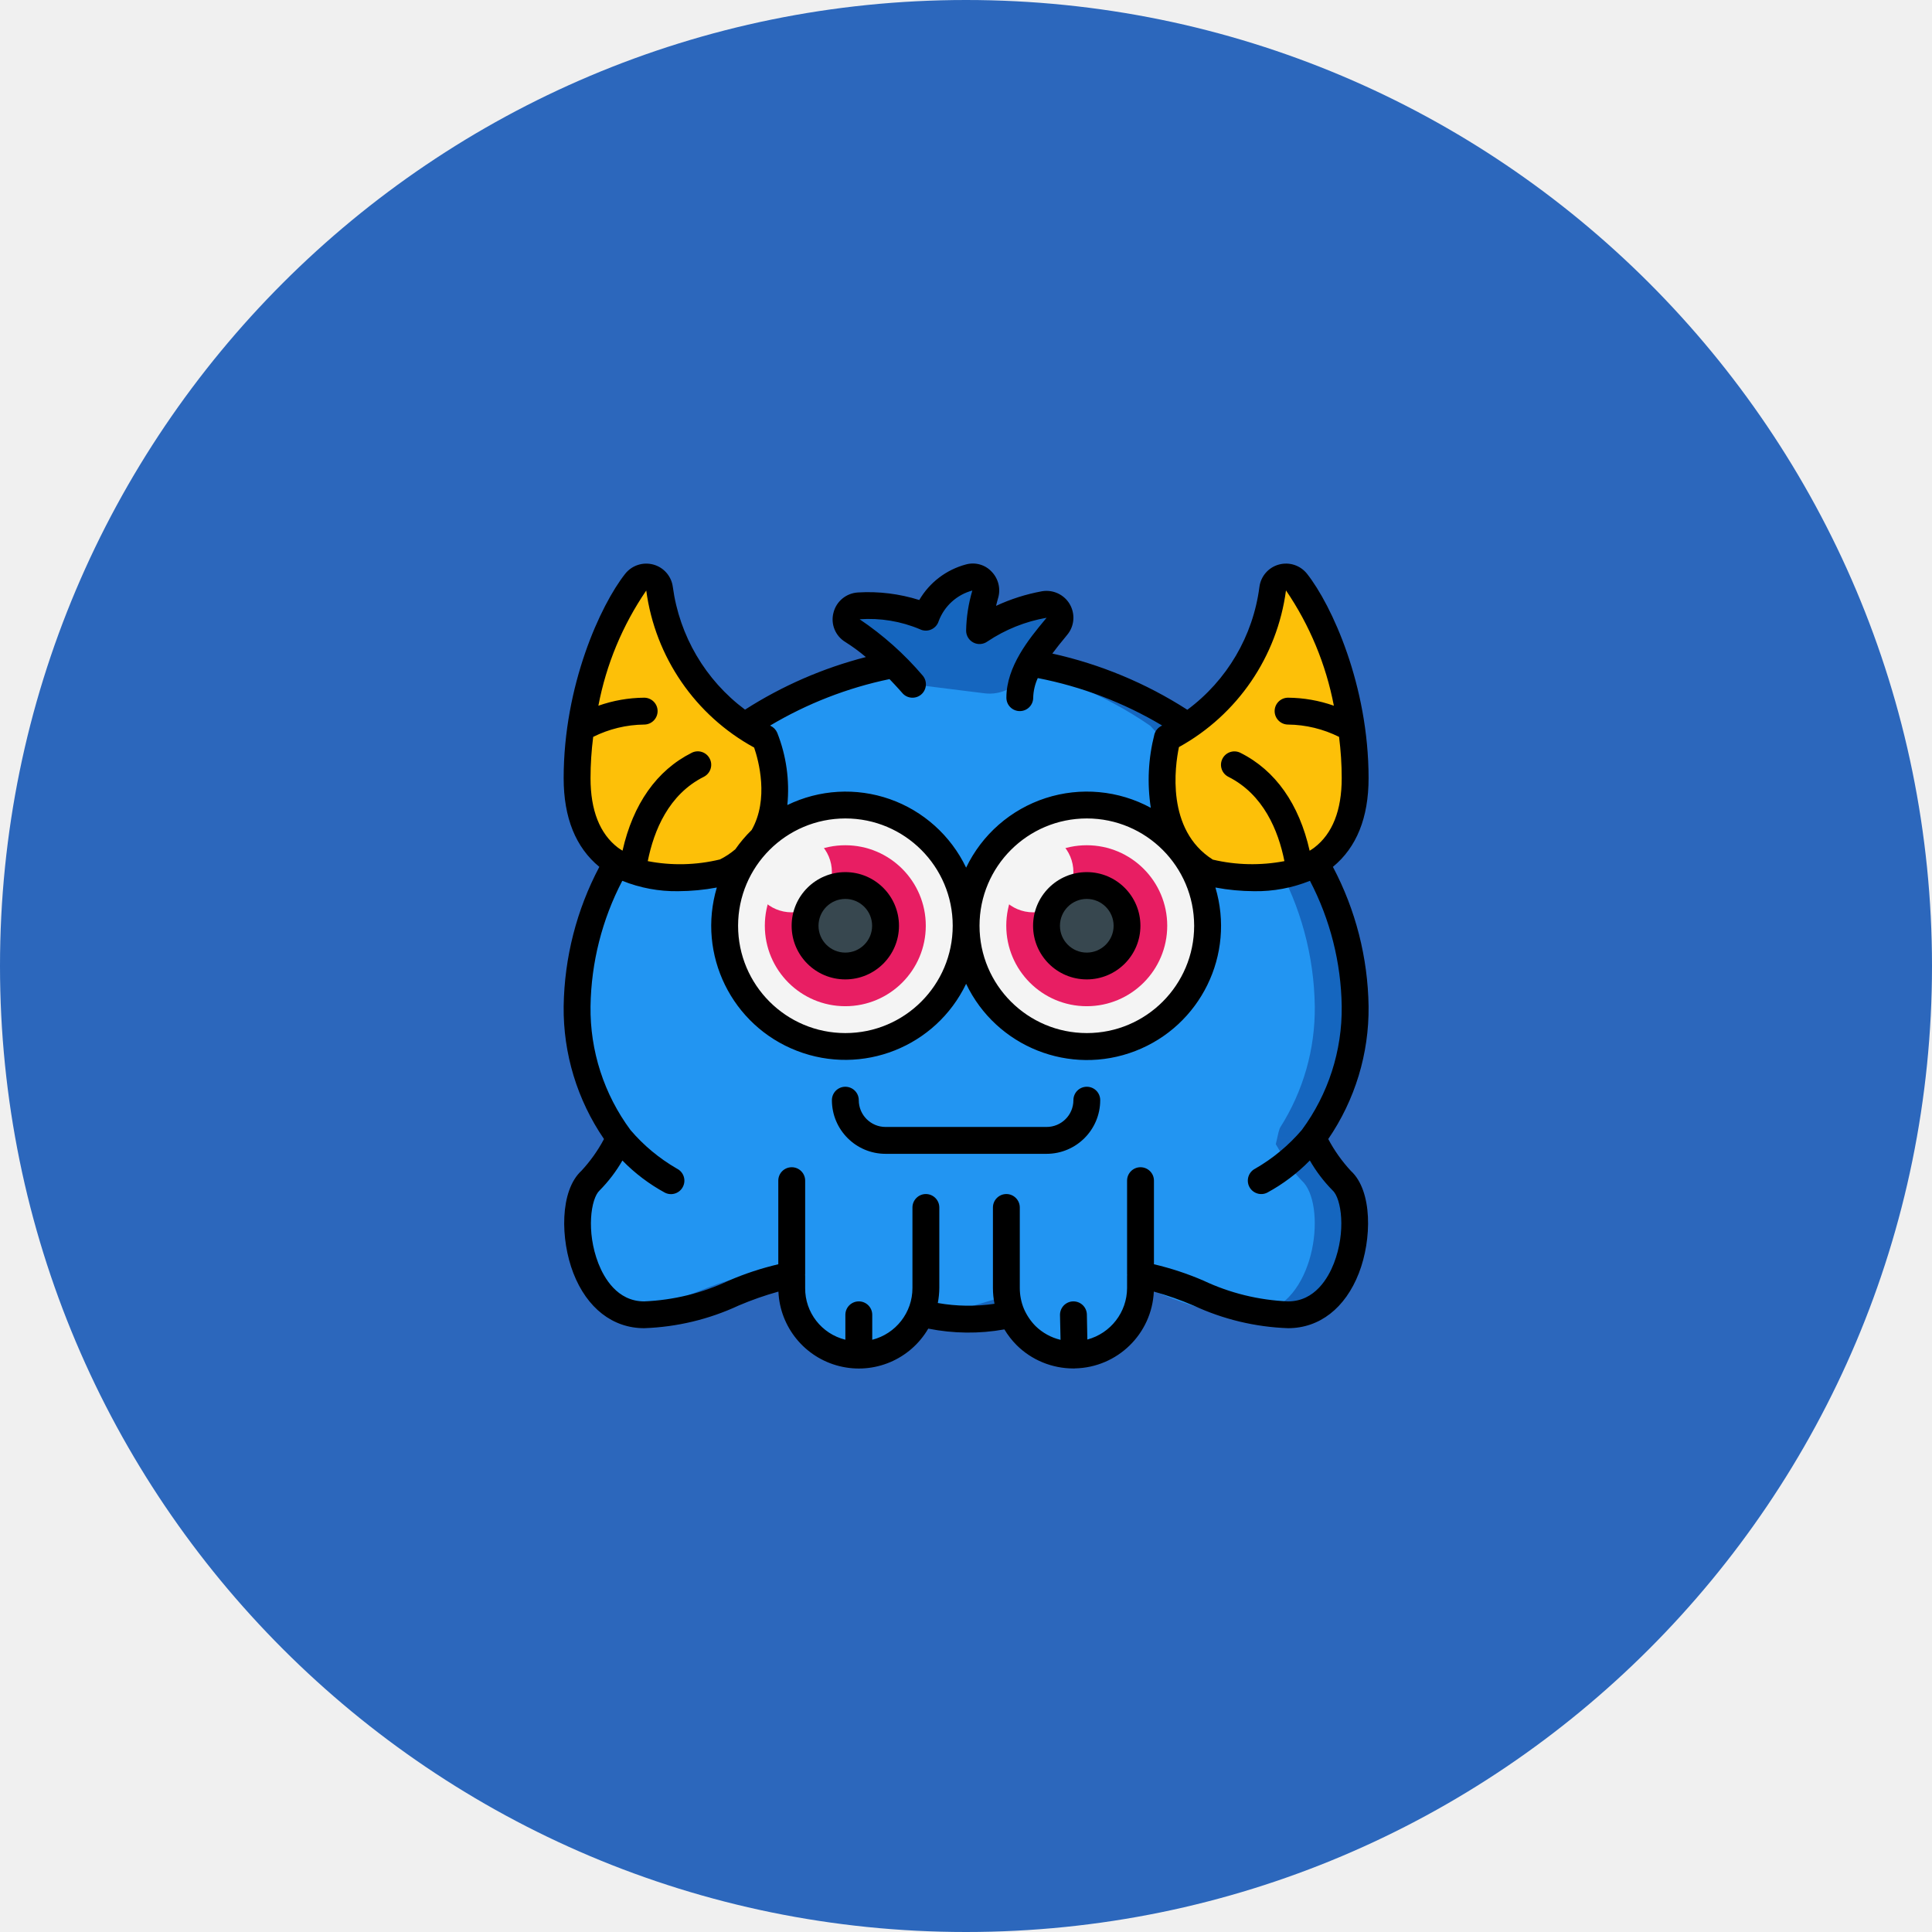
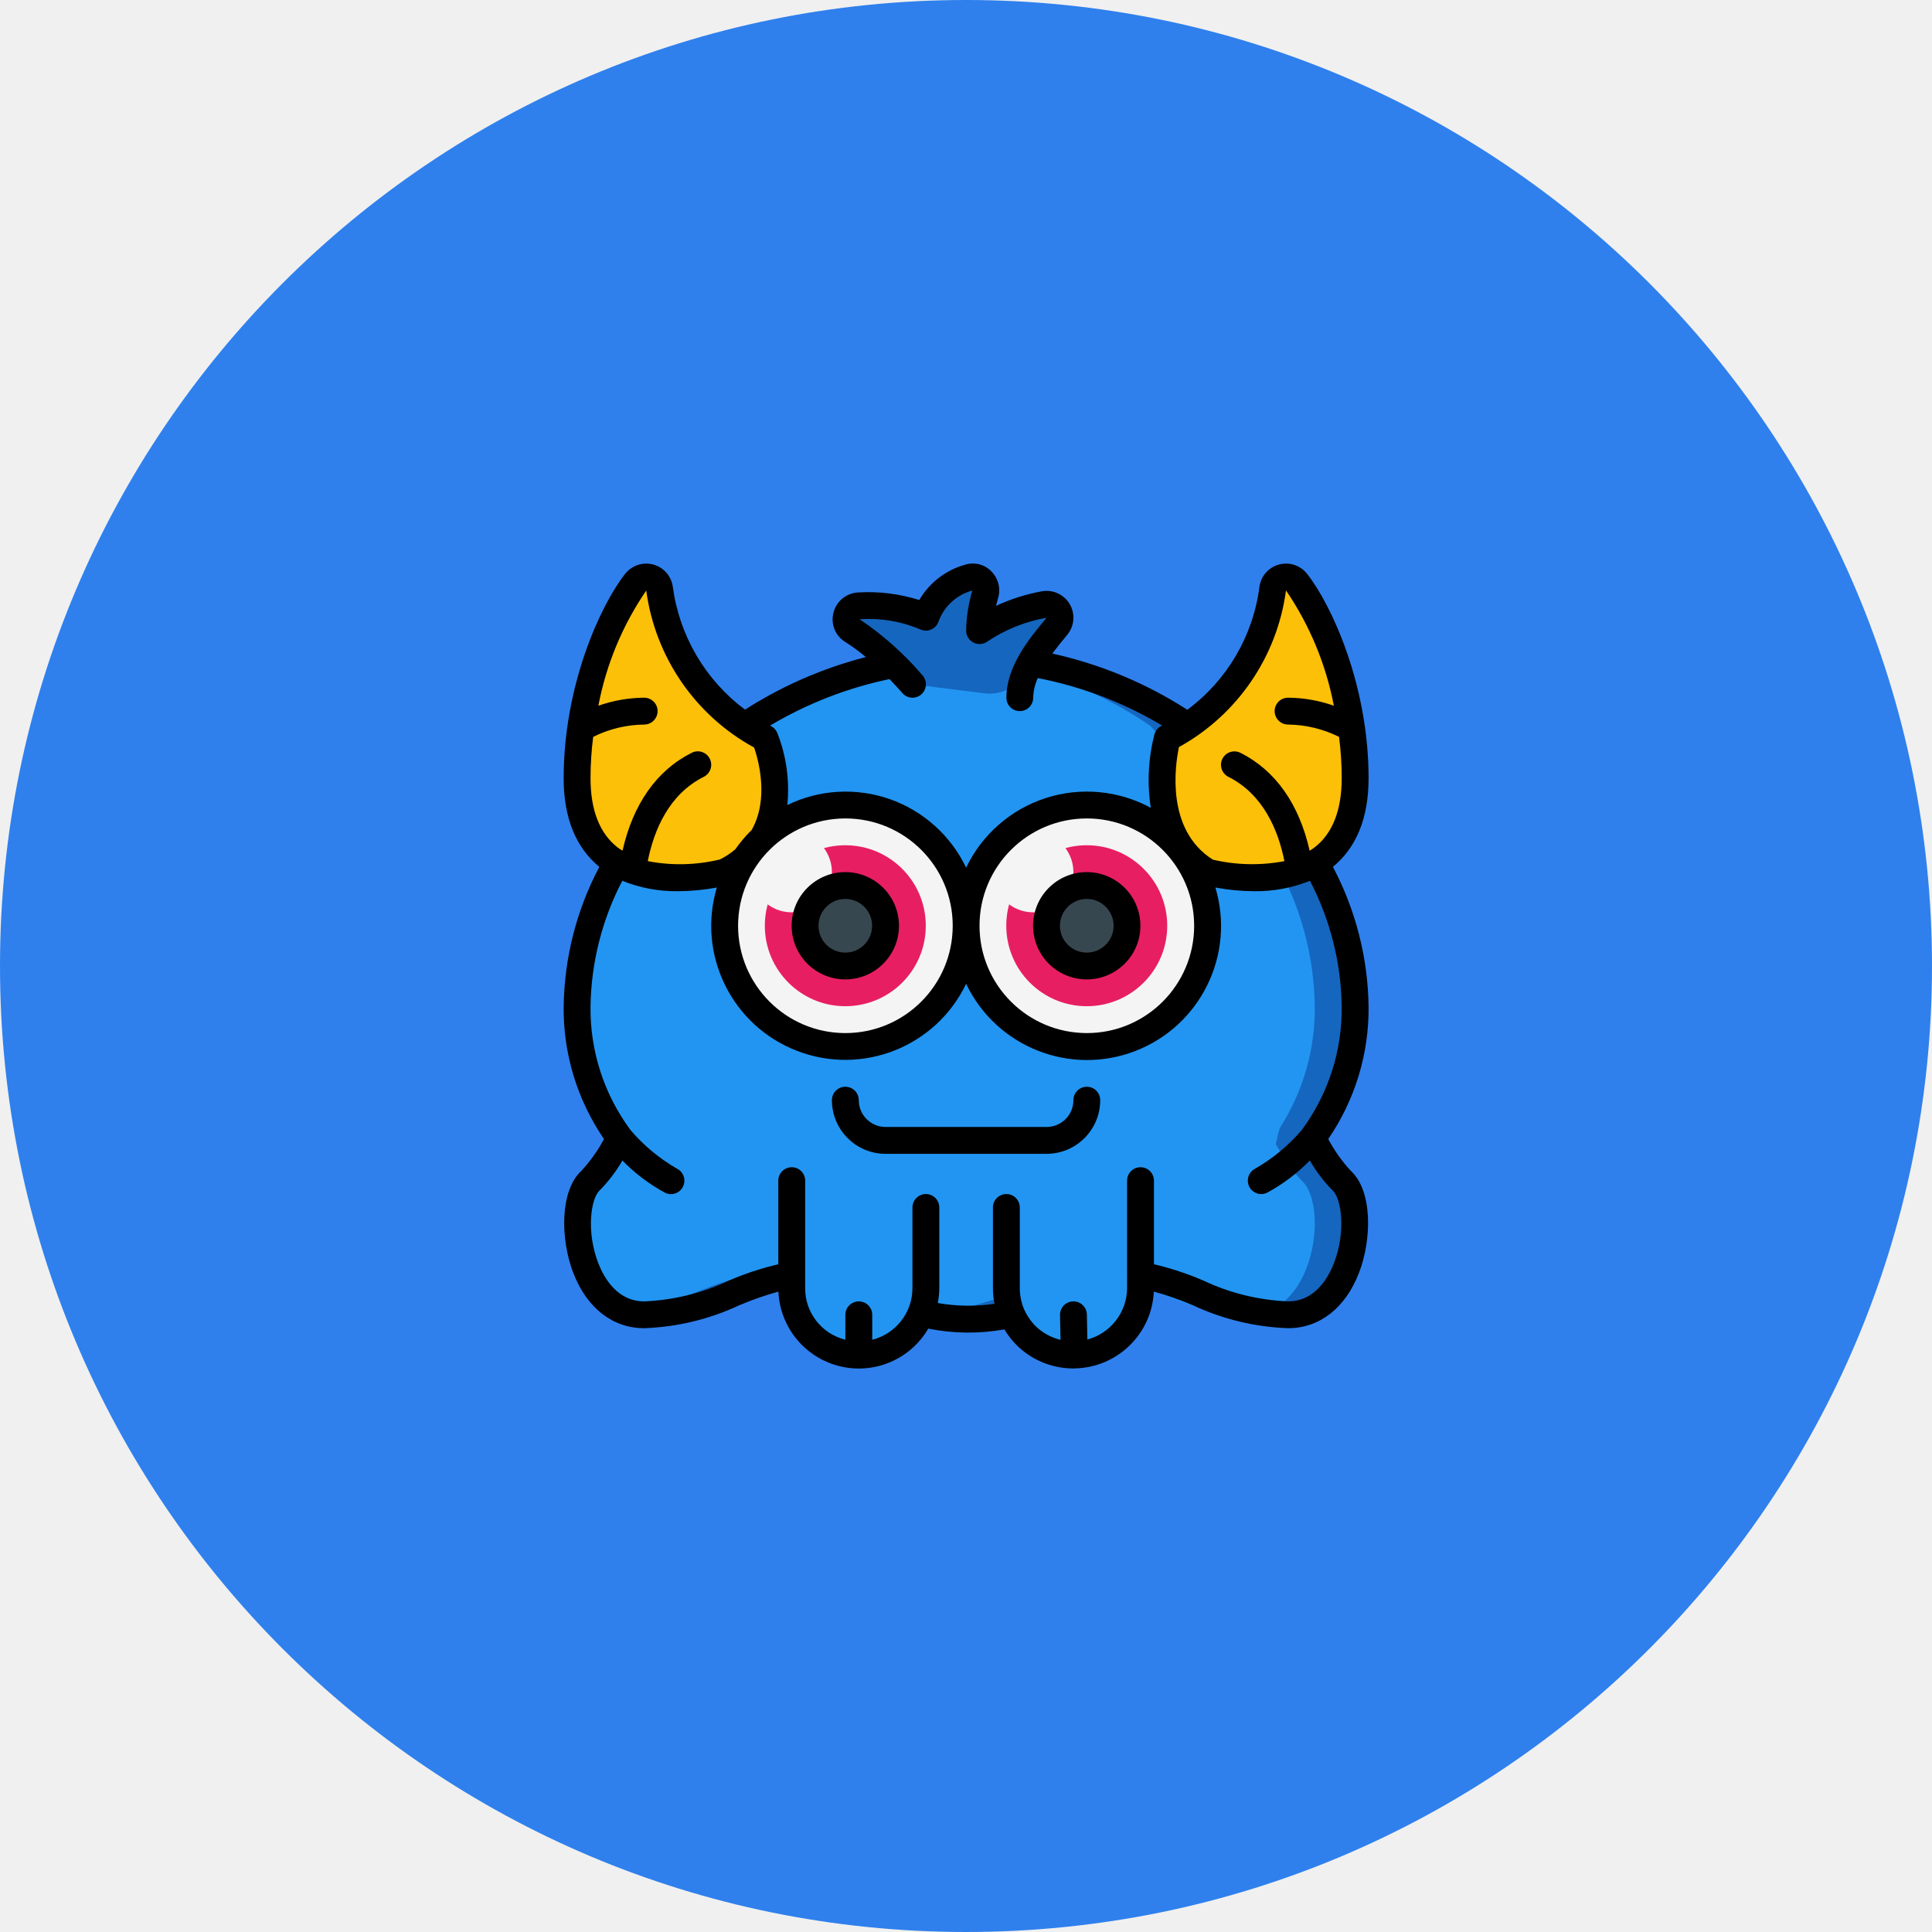
<svg xmlns="http://www.w3.org/2000/svg" width="32" height="32" viewBox="0 0 32 32" fill="none">
-   <rect width="32" height="32" rx="16" fill="#2C67BC" />
+   <rect width="32" height="32" rx="16" fill="#2F80ED" />
  <g clip-path="url(#clip0)">
    <path d="M21.334 21.777C21.243 21.778 21.152 21.773 21.063 21.762C21.016 21.757 20.969 21.75 20.922 21.744C20.131 21.626 19.561 21.206 18.89 21.126L18.721 21.177C18.632 21.155 18.542 21.138 18.452 21.126L18.374 21.148L16.317 21.766C16.153 21.807 15.987 21.832 15.819 21.841C15.703 21.833 15.594 21.819 15.492 21.802C15.408 21.788 15.328 21.77 15.252 21.753L13.113 21.126C13.022 21.137 12.933 21.154 12.846 21.177C12.808 21.186 12.77 21.197 12.732 21.208C12.106 21.39 11.515 21.777 10.668 21.777C10.612 21.778 10.556 21.773 10.502 21.762C10.477 21.758 10.452 21.752 10.428 21.744C9.526 21.506 9.369 19.931 9.78 19.555C9.924 19.406 10.048 19.239 10.148 19.058C10.188 18.993 10.226 18.924 10.266 18.853H21.736C21.776 18.924 21.814 18.993 21.854 19.058C21.954 19.239 22.078 19.406 22.222 19.555C22.667 19.962 22.445 21.777 21.334 21.777Z" fill="#1566BF" />
    <path d="M20.922 21.744C20.842 21.767 20.758 21.778 20.674 21.777C20.583 21.778 20.493 21.773 20.403 21.762C19.598 21.684 19.025 21.273 18.374 21.148C18.327 21.139 18.278 21.133 18.23 21.126L18.061 21.177C17.972 21.155 17.882 21.138 17.792 21.126L15.657 21.766C15.601 21.779 15.546 21.791 15.492 21.802C15.382 21.821 15.271 21.834 15.159 21.841C14.968 21.828 14.778 21.798 14.592 21.753L12.732 21.208L12.453 21.126C12.363 21.137 12.273 21.154 12.186 21.177C11.626 21.315 11.108 21.642 10.428 21.744C9.526 21.506 9.369 19.931 9.78 19.555C9.924 19.406 10.048 19.239 10.148 19.058C10.188 18.993 10.226 18.924 10.266 18.853H21.076C21.116 18.924 21.154 18.993 21.194 19.058C21.294 19.239 21.418 19.406 21.562 19.555C21.971 19.928 21.816 21.497 20.922 21.744Z" fill="#2295F2" />
    <path d="M22.444 16.666C22.451 17.377 22.249 18.074 21.862 18.671C21.822 18.733 21.78 18.793 21.735 18.853H10.266C10.221 18.793 10.179 18.733 10.139 18.671C9.752 18.074 9.55 17.377 9.557 16.666C9.57 15.832 9.794 15.015 10.21 14.291L12.33 12.023C13.078 11.518 13.921 11.171 14.807 11.005L16.645 10.985L17.063 10.98C17.997 11.136 18.887 11.492 19.671 12.023L21.791 14.291C22.206 15.015 22.431 15.832 22.444 16.666Z" fill="#1566BF" />
    <path d="M21.777 16.666C21.785 17.376 21.586 18.072 21.206 18.671C21.166 18.733 21.125 19.05 21.081 19.11H10.253C10.209 19.05 10.168 18.733 10.129 18.671C9.748 18.072 9.549 17.376 9.557 16.666C9.569 15.833 9.79 15.017 10.198 14.291L12.28 12.023C13.012 11.519 13.841 11.172 14.713 11.005L16.518 10.985C17.428 11.144 18.294 11.498 19.054 12.023L21.136 14.291C21.545 15.017 21.765 15.833 21.777 16.666Z" fill="#2295F2" />
    <path d="M18.451 21.126C18.542 21.137 18.632 21.155 18.72 21.177L16.754 21.766C16.448 21.841 16.132 21.866 15.818 21.841C15.986 21.832 16.153 21.806 16.316 21.766L18.451 21.126Z" fill="#4482C3" />
    <path d="M15.819 21.841C15.481 21.865 15.142 21.835 14.814 21.753L12.846 21.177C12.933 21.153 13.022 21.136 13.112 21.126L15.252 21.753C15.438 21.798 15.628 21.827 15.819 21.841Z" fill="#4482C3" />
    <path d="M15.334 20.364V21.333C15.334 21.477 15.306 21.619 15.252 21.753C15.111 22.096 14.809 22.346 14.445 22.422C14.299 22.451 14.148 22.451 14.001 22.422C13.483 22.317 13.111 21.861 13.112 21.333V20.097C13.112 19.964 13.172 19.838 13.275 19.754C13.378 19.67 13.513 19.636 13.643 19.662L14.976 19.928C15.184 19.97 15.334 20.152 15.334 20.364Z" fill="#2295F2" />
    <path d="M18.889 20.097V21.279C18.89 21.813 18.53 22.28 18.014 22.415C17.923 22.437 17.831 22.447 17.738 22.444C17.681 22.442 17.625 22.435 17.569 22.424C17.351 22.382 17.15 22.276 16.991 22.119C16.891 22.017 16.81 21.898 16.754 21.766C16.697 21.629 16.667 21.482 16.667 21.333V20.364C16.667 20.152 16.817 19.97 17.025 19.928L18.358 19.662C18.488 19.636 18.623 19.67 18.726 19.754C18.829 19.838 18.889 19.964 18.889 20.097Z" fill="#2295F2" />
    <path d="M15.359 11.365C15.205 11.346 15.062 11.273 14.957 11.16C14.707 10.888 14.426 10.648 14.118 10.445C14.036 10.394 13.997 10.296 14.021 10.202C14.044 10.108 14.127 10.04 14.223 10.035C14.603 10.009 14.984 10.073 15.334 10.223C15.453 9.899 15.723 9.653 16.056 9.564C16.134 9.546 16.215 9.57 16.269 9.629C16.323 9.688 16.341 9.771 16.317 9.846C16.259 10.041 16.227 10.242 16.223 10.445C16.546 10.226 16.913 10.079 17.297 10.012C17.389 9.997 17.48 10.041 17.526 10.121C17.572 10.201 17.564 10.302 17.505 10.373C17.305 10.595 17.134 10.841 16.998 11.107C16.871 11.371 16.588 11.523 16.297 11.482L15.359 11.365Z" fill="#1566BF" />
    <path d="M12.632 13.876L12.336 14.225C12.235 14.312 12.122 14.386 12.001 14.444C11.571 14.552 11.123 14.564 10.688 14.48C10.54 14.448 10.398 14.396 10.265 14.325C9.868 14.105 9.557 13.68 9.557 12.889C9.556 12.683 9.568 12.476 9.592 12.271C9.608 12.108 9.631 11.946 9.663 11.785C9.793 11.016 10.088 10.284 10.528 9.641C10.583 9.57 10.676 9.54 10.763 9.564C10.849 9.588 10.913 9.662 10.923 9.752C11.069 10.81 11.719 11.731 12.667 12.223C12.667 12.223 13.063 13.147 12.632 13.876Z" fill="#FDC008" />
    <path d="M22.445 12.889C22.445 13.68 22.134 14.105 21.736 14.325C21.603 14.396 21.461 14.448 21.314 14.48C20.878 14.564 20.43 14.552 20 14.444C18.89 13.778 19.334 12.223 19.334 12.223C20.282 11.731 20.933 10.81 21.078 9.752C21.089 9.662 21.152 9.588 21.239 9.564C21.325 9.54 21.418 9.57 21.474 9.641C21.914 10.284 22.209 11.016 22.338 11.785C22.37 11.946 22.394 12.108 22.409 12.271C22.433 12.476 22.445 12.683 22.445 12.889Z" fill="#FDC008" />
    <path d="M14.001 13.334C13.927 13.333 13.853 13.338 13.779 13.347C12.771 13.464 12.01 14.318 12.01 15.333C12.01 16.348 12.771 17.203 13.779 17.32C13.853 17.328 13.927 17.333 14.001 17.333C15.106 17.333 16.001 16.438 16.001 15.333C16.001 14.229 15.106 13.334 14.001 13.334Z" fill="#F4F4F4" />
    <path d="M18 13.334C17.926 13.333 17.852 13.338 17.778 13.347C16.77 13.464 16.009 14.318 16.009 15.333C16.009 16.348 16.77 17.203 17.778 17.32C17.852 17.328 17.926 17.333 18 17.333C19.105 17.333 20 16.438 20 15.333C20 14.229 19.105 13.334 18 13.334Z" fill="#F4F4F4" />
    <path d="M15.334 15.333C15.334 16.069 14.737 16.666 14.001 16.666C13.265 16.666 12.668 16.069 12.668 15.333C12.668 14.597 13.265 14 14.001 14C14.737 14 15.334 14.597 15.334 15.333Z" fill="#E81E63" />
    <path d="M19.333 15.333C19.333 16.069 18.736 16.666 18 16.666C17.264 16.666 16.667 16.069 16.667 15.333C16.667 14.597 17.264 14 18 14C18.736 14 19.333 14.597 19.333 15.333Z" fill="#E81E63" />
    <path d="M14.667 15.334C14.667 15.702 14.369 16 14.001 16C13.633 16 13.334 15.702 13.334 15.334C13.334 14.965 13.633 14.667 14.001 14.667C14.369 14.667 14.667 14.965 14.667 15.334Z" fill="#37474F" />
    <path d="M18.667 15.334C18.667 15.702 18.369 16 18.001 16C17.632 16 17.334 15.702 17.334 15.334C17.334 14.965 17.632 14.667 18.001 14.667C18.369 14.667 18.667 14.965 18.667 15.334Z" fill="#37474F" />
    <path d="M13.779 14.445C13.779 14.813 13.48 15.111 13.112 15.111C12.744 15.111 12.445 14.813 12.445 14.445C12.445 14.077 12.744 13.778 13.112 13.778C13.48 13.778 13.779 14.077 13.779 14.445Z" fill="#F4F4F4" />
    <path d="M17.779 14.445C17.779 14.813 17.48 15.111 17.112 15.111C16.744 15.111 16.445 14.813 16.445 14.445C16.445 14.077 16.744 13.778 17.112 13.778C17.48 13.778 17.779 14.077 17.779 14.445Z" fill="#F4F4F4" />
    <path d="M22.668 12.889C22.668 11.353 22.058 10.023 21.649 9.504C21.538 9.364 21.355 9.303 21.182 9.351C21.01 9.398 20.883 9.544 20.86 9.721C20.755 10.534 20.324 11.268 19.666 11.756C18.982 11.316 18.225 11.001 17.43 10.825C17.503 10.726 17.578 10.634 17.643 10.556L17.677 10.514C17.796 10.371 17.812 10.169 17.719 10.008C17.626 9.848 17.442 9.762 17.259 9.793C16.996 9.841 16.74 9.922 16.498 10.035C16.508 9.991 16.52 9.948 16.53 9.912C16.579 9.756 16.538 9.585 16.424 9.468C16.316 9.352 16.152 9.307 15.999 9.349C15.674 9.436 15.396 9.647 15.226 9.938C14.898 9.835 14.554 9.792 14.211 9.813C14.017 9.824 13.852 9.959 13.805 10.148C13.755 10.336 13.836 10.534 14.002 10.634C14.121 10.709 14.234 10.792 14.341 10.883C13.633 11.065 12.957 11.359 12.34 11.754C11.684 11.265 11.253 10.532 11.144 9.721C11.121 9.544 10.994 9.398 10.822 9.351C10.649 9.304 10.466 9.364 10.355 9.504C9.945 10.023 9.336 11.353 9.336 12.889C9.336 13.545 9.536 14.037 9.927 14.358C9.55 15.07 9.348 15.861 9.336 16.667C9.327 17.451 9.561 18.219 10.004 18.866C9.903 19.057 9.777 19.233 9.631 19.391C9.27 19.722 9.28 20.529 9.497 21.088C9.722 21.666 10.149 21.999 10.669 21.999C11.212 21.98 11.745 21.852 12.236 21.623C12.45 21.532 12.669 21.455 12.893 21.393C12.919 21.983 13.331 22.486 13.905 22.628C14.479 22.77 15.077 22.517 15.375 22.006C15.791 22.089 16.219 22.094 16.636 22.019C16.692 22.113 16.759 22.199 16.836 22.277C17.086 22.527 17.426 22.666 17.779 22.666H17.798C17.8 22.666 17.802 22.665 17.803 22.665C18.506 22.651 19.078 22.095 19.111 21.393C19.335 21.455 19.554 21.532 19.767 21.623C20.259 21.852 20.792 21.98 21.335 21.999C21.855 21.999 22.282 21.666 22.507 21.088C22.724 20.53 22.735 19.723 22.374 19.393C22.227 19.234 22.101 19.057 22 18.866C22.443 18.219 22.677 17.451 22.668 16.667C22.656 15.861 22.454 15.07 22.077 14.358C22.468 14.037 22.668 13.545 22.668 12.889ZM21.3 9.779C21.692 10.354 21.962 11.005 22.093 11.689C21.849 11.603 21.593 11.558 21.335 11.556C21.212 11.556 21.112 11.655 21.112 11.778C21.112 11.901 21.212 12.001 21.335 12.001C21.628 12.004 21.916 12.074 22.179 12.205C22.208 12.432 22.223 12.661 22.223 12.889C22.223 13.421 22.07 13.809 21.769 14.039C21.744 14.058 21.718 14.074 21.692 14.091C21.518 13.319 21.127 12.76 20.545 12.469C20.436 12.414 20.302 12.458 20.247 12.568C20.192 12.677 20.236 12.811 20.345 12.866C20.926 13.158 21.172 13.753 21.274 14.263C20.881 14.338 20.477 14.33 20.088 14.238C19.31 13.746 19.461 12.69 19.527 12.374C20.496 11.839 21.154 10.876 21.3 9.779ZM19.779 15.333C19.779 16.315 18.983 17.111 18.002 17.111C17.02 17.111 16.224 16.315 16.224 15.333C16.224 14.352 17.02 13.556 18.002 13.556C18.983 13.557 19.778 14.352 19.779 15.333ZM14.733 11.248C14.859 11.379 14.941 11.474 14.943 11.476C15.021 11.571 15.162 11.583 15.256 11.505C15.35 11.426 15.363 11.286 15.284 11.191C14.98 10.833 14.627 10.519 14.238 10.257C14.579 10.233 14.921 10.289 15.236 10.422C15.294 10.451 15.363 10.453 15.422 10.427C15.482 10.401 15.528 10.351 15.547 10.289C15.64 10.039 15.848 9.85 16.105 9.781C16.041 9.997 16.006 10.22 16.002 10.445C16.002 10.529 16.049 10.606 16.125 10.644C16.2 10.682 16.29 10.673 16.358 10.623C16.653 10.426 16.985 10.293 17.335 10.232L17.301 10.273C17.049 10.577 16.669 11.037 16.669 11.556C16.669 11.679 16.768 11.778 16.891 11.778C17.014 11.778 17.113 11.679 17.113 11.556C17.116 11.444 17.142 11.333 17.189 11.231C17.916 11.372 18.613 11.638 19.249 12.017L19.243 12.02C19.184 12.047 19.139 12.099 19.121 12.162C19.019 12.56 18.998 12.974 19.061 13.38C18.527 13.09 17.897 13.032 17.319 13.219C16.74 13.407 16.265 13.823 16.002 14.371C15.748 13.84 15.293 13.431 14.738 13.236C14.182 13.041 13.571 13.076 13.041 13.334C13.081 12.927 13.024 12.516 12.873 12.136C12.851 12.085 12.811 12.044 12.761 12.021L12.755 12.018C13.367 11.654 14.036 11.393 14.733 11.248ZM14.002 13.556C14.984 13.556 15.78 14.352 15.78 15.333C15.78 16.315 14.984 17.111 14.002 17.111C13.021 17.111 12.225 16.315 12.225 15.333C12.226 14.352 13.021 13.557 14.002 13.556ZM9.781 12.889C9.781 12.661 9.796 12.432 9.825 12.205C10.087 12.074 10.376 12.004 10.669 12.001C10.792 12.001 10.892 11.901 10.892 11.778C10.892 11.655 10.792 11.556 10.669 11.556C10.411 11.558 10.155 11.603 9.911 11.689C10.041 11.005 10.311 10.356 10.704 9.781C10.852 10.883 11.515 11.849 12.491 12.382C12.564 12.595 12.74 13.236 12.45 13.747C12.35 13.845 12.259 13.952 12.179 14.067C12.101 14.133 12.016 14.19 11.925 14.235C11.532 14.33 11.125 14.34 10.729 14.263C10.831 13.754 11.076 13.157 11.658 12.866C11.767 12.81 11.812 12.677 11.756 12.567C11.701 12.457 11.567 12.413 11.458 12.468C10.876 12.76 10.485 13.319 10.311 14.09C10.285 14.074 10.26 14.058 10.235 14.04C9.934 13.809 9.781 13.422 9.781 12.889ZM21.562 18.716C21.343 18.972 21.083 19.188 20.791 19.356C20.681 19.411 20.637 19.544 20.691 19.654C20.746 19.764 20.88 19.809 20.989 19.754C21.25 19.613 21.488 19.433 21.695 19.221C21.799 19.402 21.926 19.569 22.073 19.718C22.217 19.849 22.298 20.398 22.093 20.926C22.001 21.161 21.782 21.555 21.335 21.555C20.849 21.535 20.372 21.418 19.933 21.211C19.668 21.096 19.393 21.006 19.113 20.94V19.555C19.113 19.432 19.013 19.333 18.89 19.333C18.768 19.333 18.668 19.432 18.668 19.555V21.11C18.668 21.113 18.67 21.116 18.67 21.118C18.67 21.121 18.668 21.123 18.668 21.126V21.333C18.667 21.733 18.397 22.083 18.01 22.187L18.002 21.772C17.999 21.651 17.9 21.555 17.779 21.555H17.775C17.716 21.556 17.66 21.581 17.619 21.623C17.578 21.666 17.556 21.723 17.557 21.782L17.566 22.192C17.41 22.155 17.267 22.076 17.152 21.964C17.071 21.882 17.006 21.785 16.96 21.68C16.914 21.57 16.891 21.452 16.891 21.333V20C16.891 19.877 16.791 19.777 16.669 19.777C16.546 19.777 16.446 19.877 16.446 20V21.333C16.446 21.421 16.455 21.509 16.472 21.595C16.16 21.641 15.844 21.637 15.533 21.582C15.549 21.5 15.557 21.416 15.558 21.333V20C15.558 19.877 15.458 19.777 15.335 19.777C15.213 19.777 15.113 19.877 15.113 20V21.333C15.114 21.738 14.839 22.091 14.447 22.191V21.777C14.447 21.654 14.347 21.555 14.225 21.555C14.102 21.555 14.002 21.654 14.002 21.777V22.19C13.608 22.093 13.332 21.738 13.336 21.333V21.126C13.336 21.123 13.334 21.121 13.334 21.118C13.334 21.116 13.336 21.113 13.336 21.11V19.555C13.336 19.432 13.236 19.333 13.114 19.333C12.991 19.333 12.891 19.432 12.891 19.555V20.94C12.611 21.006 12.336 21.096 12.071 21.211C11.632 21.418 11.155 21.535 10.669 21.555C10.222 21.555 10.003 21.161 9.911 20.926C9.706 20.399 9.787 19.85 9.931 19.718C10.078 19.569 10.205 19.403 10.309 19.222C10.516 19.434 10.754 19.614 11.014 19.755C11.124 19.81 11.258 19.765 11.312 19.655C11.367 19.546 11.323 19.412 11.213 19.357C10.922 19.189 10.661 18.973 10.443 18.717C10.004 18.124 9.771 17.404 9.781 16.667C9.792 15.942 9.972 15.231 10.307 14.589C10.601 14.707 10.915 14.766 11.232 14.761C11.447 14.76 11.662 14.74 11.873 14.7C11.542 15.81 12.12 16.988 13.2 17.405C14.281 17.823 15.501 17.34 16.002 16.295C16.502 17.341 17.723 17.826 18.804 17.408C19.886 16.99 20.463 15.811 20.131 14.7C20.342 14.74 20.557 14.76 20.773 14.761C21.089 14.766 21.403 14.707 21.697 14.589C22.032 15.231 22.212 15.942 22.223 16.667C22.232 17.404 22 18.123 21.562 18.716Z" fill="black" />
    <path d="M14.001 16.222C14.492 16.222 14.89 15.824 14.89 15.334C14.89 14.843 14.492 14.445 14.001 14.445C13.51 14.445 13.112 14.843 13.112 15.334C13.112 15.824 13.51 16.222 14.001 16.222ZM14.001 14.889C14.246 14.889 14.445 15.088 14.445 15.334C14.445 15.579 14.246 15.778 14.001 15.778C13.756 15.778 13.557 15.579 13.557 15.334C13.557 15.088 13.756 14.889 14.001 14.889Z" fill="black" />
    <path d="M18 14.445C17.509 14.445 17.111 14.843 17.111 15.334C17.111 15.824 17.509 16.222 18 16.222C18.491 16.222 18.889 15.824 18.889 15.334C18.889 14.843 18.491 14.445 18 14.445ZM18 15.778C17.755 15.778 17.556 15.579 17.556 15.334C17.556 15.088 17.755 14.889 18 14.889C18.245 14.889 18.445 15.088 18.445 15.334C18.445 15.579 18.245 15.778 18 15.778Z" fill="black" />
    <path d="M18.001 18C17.878 18 17.779 18.099 17.779 18.222C17.779 18.468 17.58 18.666 17.334 18.666H14.668C14.423 18.666 14.224 18.468 14.224 18.222C14.224 18.099 14.124 18 14.001 18C13.879 18 13.779 18.099 13.779 18.222C13.779 18.713 14.177 19.111 14.668 19.111H17.334C17.825 19.111 18.223 18.713 18.223 18.222C18.223 18.099 18.124 18 18.001 18Z" fill="black" />
  </g>
  <defs>
    <clipPath id="clip0">
      <rect width="13.333" height="13.333" fill="white" transform="translate(9.33301 9.3335)" />
    </clipPath>
  </defs>
</svg>
